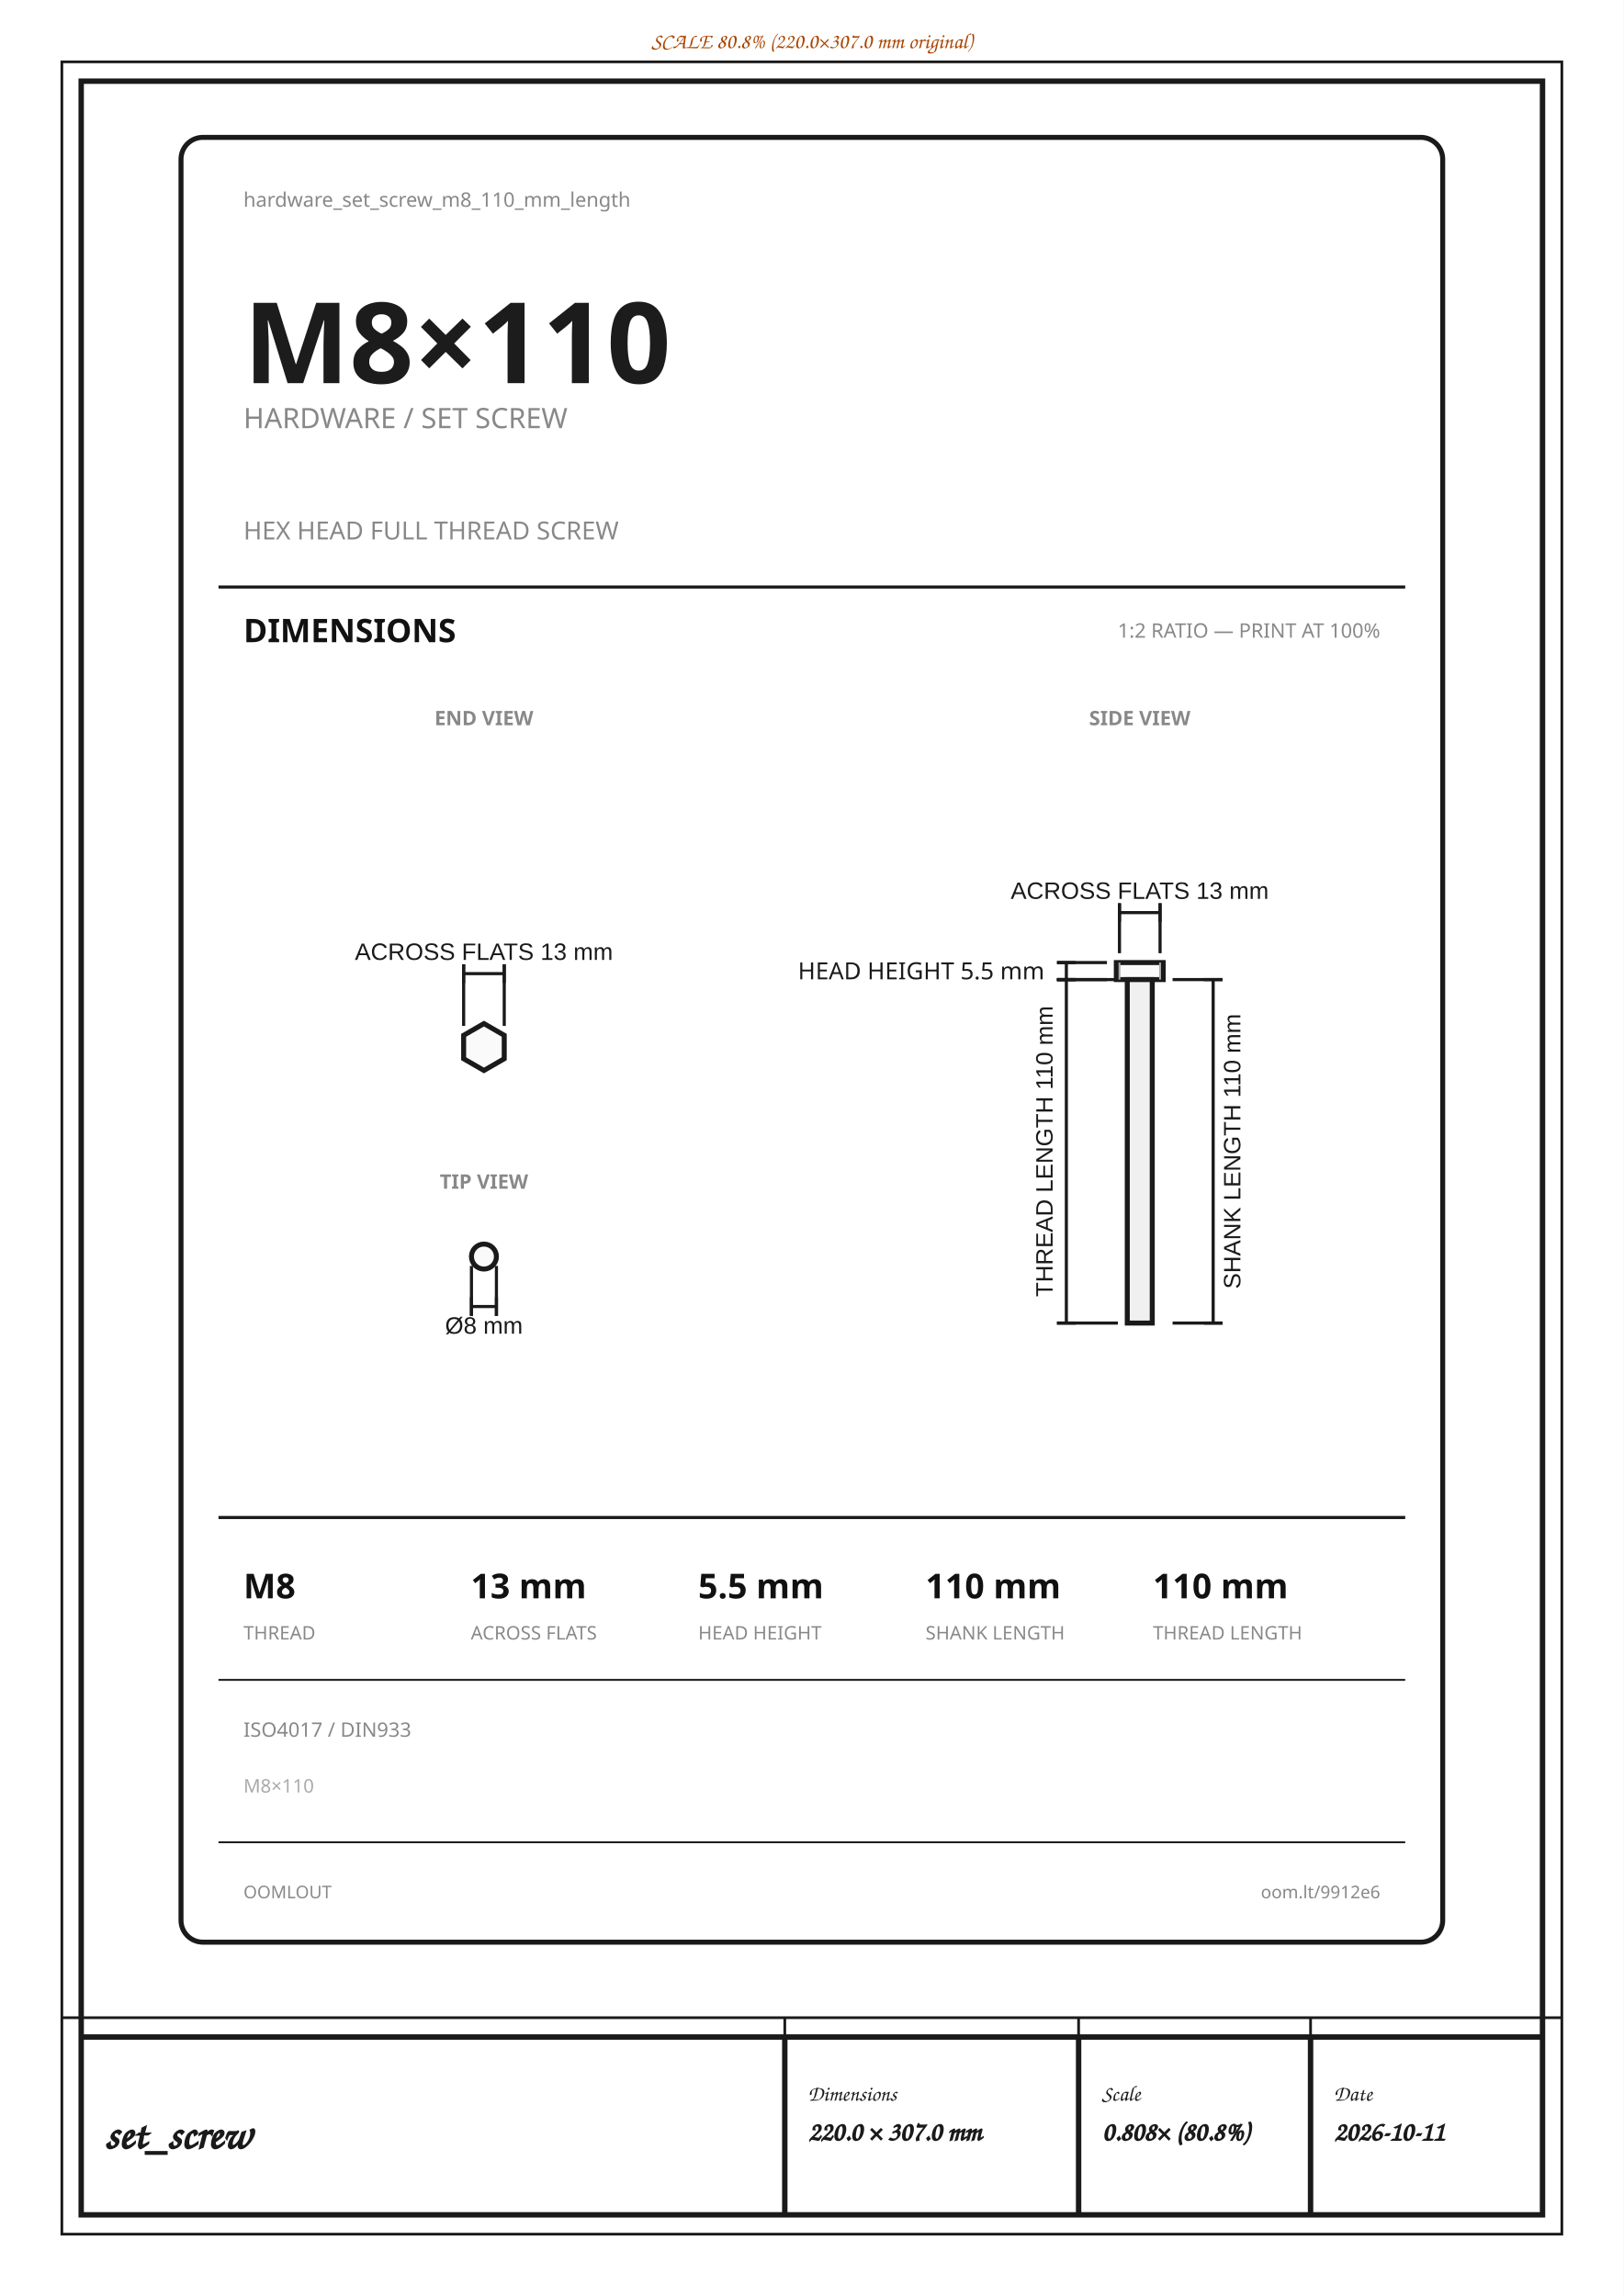
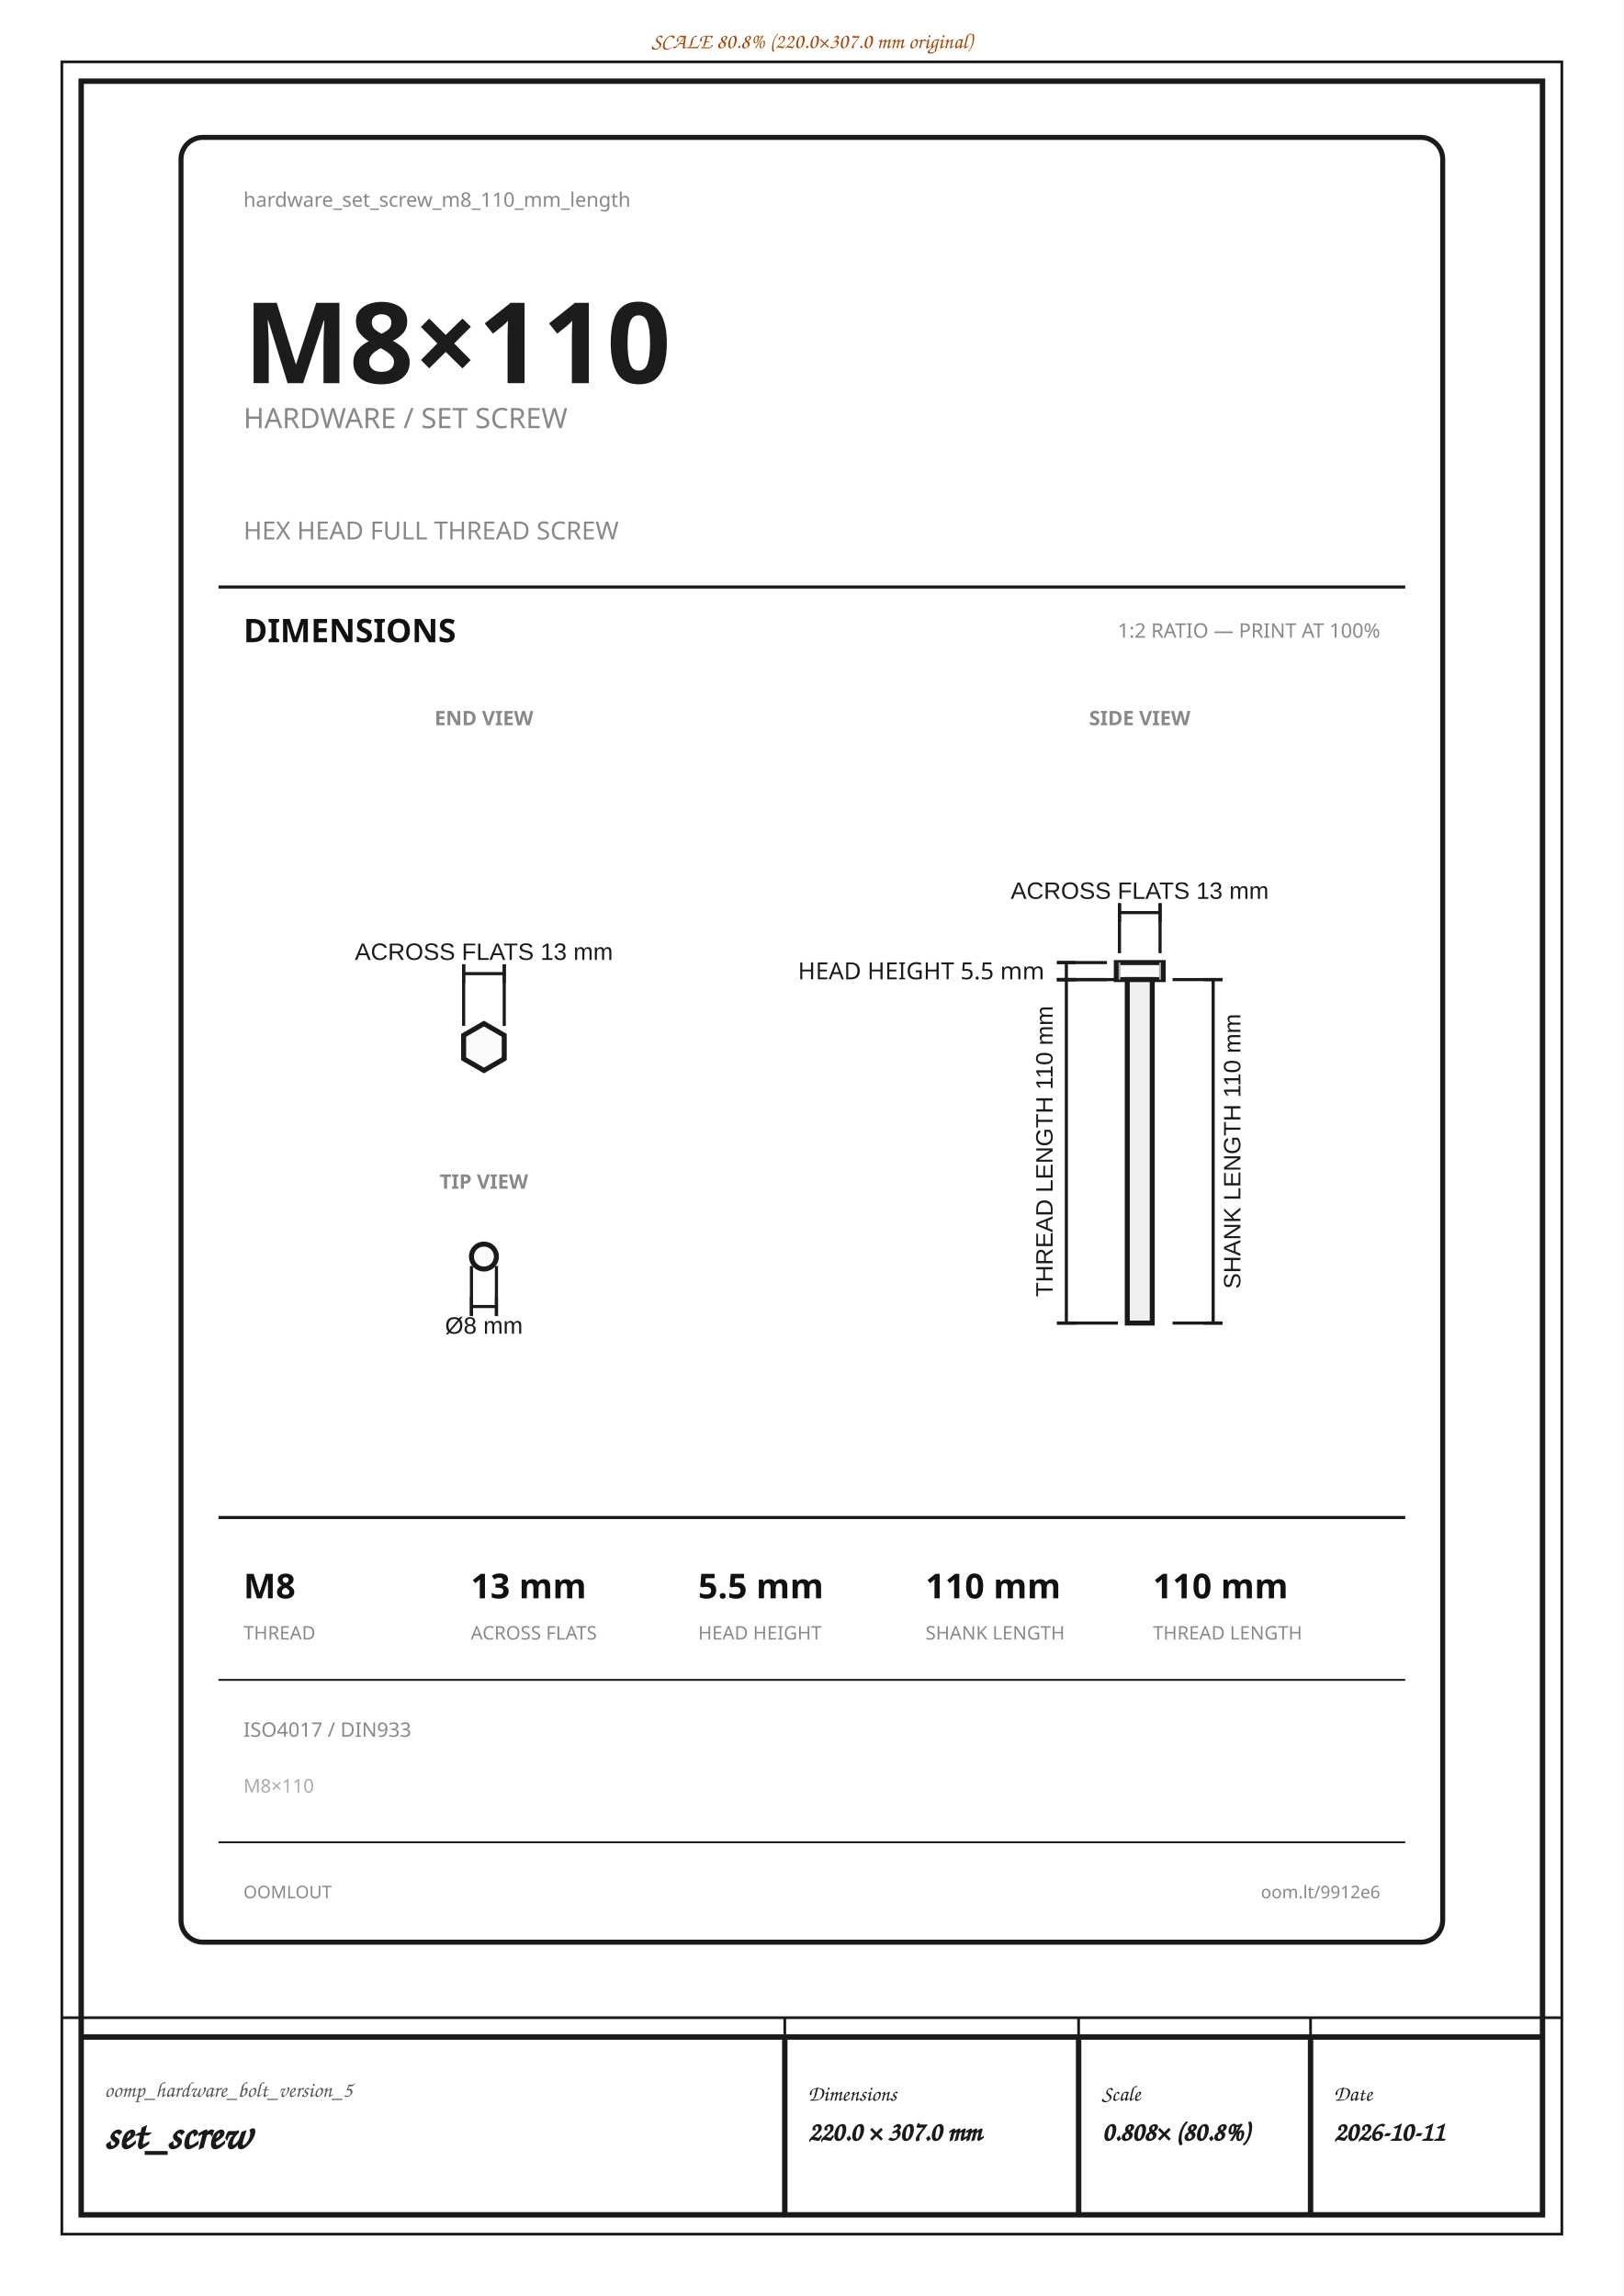
<svg xmlns="http://www.w3.org/2000/svg" width="210mm" height="297mm" viewBox="0 0 210 297">
  <rect x="0" y="0" width="210" height="297" fill="white" stroke="none" />
  <rect x="8" y="8" width="194" height="281" fill="none" stroke="#1A1A1A" stroke-width="0.35" />
  <rect x="10.5" y="10.5" width="189" height="276" fill="none" stroke="#1A1A1A" stroke-width="0.7" />
  <line x1="8" y1="261" x2="202" y2="261" stroke="#1A1A1A" stroke-width="0.35" />
  <line x1="10.5" y1="263.5" x2="199.5" y2="263.5" stroke="#1A1A1A" stroke-width="0.7" />
  <line x1="101.5" y1="261" x2="101.5" y2="286.5" stroke="#1A1A1A" stroke-width="0.35" />
  <line x1="101.5" y1="263.5" x2="101.5" y2="286.5" stroke="#1A1A1A" stroke-width="0.7" />
  <line x1="139.5" y1="261" x2="139.5" y2="286.5" stroke="#1A1A1A" stroke-width="0.35" />
  <line x1="139.5" y1="263.5" x2="139.5" y2="286.5" stroke="#1A1A1A" stroke-width="0.7" />
  <line x1="169.5" y1="261" x2="169.5" y2="286.5" stroke="#1A1A1A" stroke-width="0.35" />
  <line x1="169.5" y1="263.5" x2="169.5" y2="286.5" stroke="#1A1A1A" stroke-width="0.7" />
+   <text x="13.5" y="270.5" font-family="Swis721 Blk BT, comic sans ms" font-size="2.8" font-weight="normal" text-anchor="start" dominant-baseline="middle" fill="#555555" textLength="85" lengthAdjust="spacingAndGlyphs">oomp_hardware_bolt_version_5</text>
  <text x="13.5" y="276.5" font-family="Swis721 Blk BT, comic sans ms" font-size="5.5" font-weight="bold" text-anchor="start" dominant-baseline="middle" fill="#1A1A1A" textLength="85" lengthAdjust="spacingAndGlyphs">set_screw</text>
  <text x="104.5" y="271" font-family="Swis721 Blk BT, comic sans ms" font-size="2.8" font-weight="normal" text-anchor="start" dominant-baseline="middle" fill="#1A1A1A">Dimensions</text>
  <text x="104.5" y="276" font-family="Swis721 Blk BT, comic sans ms" font-size="3.5" font-weight="bold" text-anchor="start" dominant-baseline="middle" fill="#1A1A1A">220.0 × 307.0 mm</text>
  <text x="142.5" y="271" font-family="Swis721 Blk BT, comic sans ms" font-size="2.8" font-weight="normal" text-anchor="start" dominant-baseline="middle" fill="#1A1A1A">Scale</text>
  <text x="142.5" y="276" font-family="Swis721 Blk BT, comic sans ms" font-size="3.5" font-weight="bold" text-anchor="start" dominant-baseline="middle" fill="#1A1A1A">0.808× (80.8%)</text>
  <text x="172.5" y="271" font-family="Swis721 Blk BT, comic sans ms" font-size="2.8" font-weight="normal" text-anchor="start" dominant-baseline="middle" fill="#1A1A1A">Date</text>
  <text x="172.5" y="276" font-family="Swis721 Blk BT, comic sans ms" font-size="3.5" font-weight="bold" text-anchor="start" dominant-baseline="middle" fill="#1A1A1A">2026-10-11</text>
  <text x="105" y="5.5" font-family="Swis721 Blk BT, comic sans ms" font-size="2.8" font-weight="normal" text-anchor="middle" dominant-baseline="middle" fill="#AA4400">SCALE 80.8%  (220.0×307.0 mm original)</text>
  <g transform="translate(16.1401,10.5) scale(0.807818)">
    <rect x="5" y="5" width="210" height="297" fill="#ffffff" stroke="none" />
    <rect x="9" y="9" width="202" height="289" rx="3.5" ry="3.5" fill="none" stroke="#1A1A1A" stroke-width="0.8" />
    <text x="19" y="19" font-family="sans-serif" font-size="3.2" text-anchor="start" dominant-baseline="middle" fill="#888888">hardware_set_screw_m8_110_mm_length</text>
    <text x="19" y="42" font-family="sans-serif" font-size="18" font-weight="bold" text-anchor="start" dominant-baseline="middle" fill="#1C1C1C">M8×110</text>
    <text x="19" y="54" font-family="sans-serif" font-size="4.5" text-anchor="start" dominant-baseline="middle" fill="#888888">HARDWARE / SET SCREW</text>
    <text x="19" y="72" font-family="sans-serif" font-size="4" text-anchor="start" dominant-baseline="middle" fill="#888888">HEX HEAD FULL THREAD SCREW</text>
    <line x1="15" y1="81" x2="205" y2="81" fill="#333333" stroke="#1A1A1A" stroke-width="0.5" />
    <text x="19" y="88" font-family="sans-serif" font-size="5.2" font-weight="bold" text-anchor="start" dominant-baseline="middle" fill="#111111">DIMENSIONS</text>
    <text x="201" y="88" font-family="sans-serif" font-size="3.2" text-anchor="end" dominant-baseline="middle" fill="#888888">1:2 RATIO  —  PRINT AT 100%</text>
    <text x="57.5" y="102" font-family="sans-serif" font-size="3.2" font-weight="bold" text-anchor="middle" dominant-baseline="middle" fill="#888888">END VIEW</text>
    <text x="162.5" y="102" font-family="sans-serif" font-size="3.2" font-weight="bold" text-anchor="middle" dominant-baseline="middle" fill="#888888">SIDE VIEW</text>
    <polygon points="57.5,150.909 54.25,152.785 54.25,156.538 57.5,158.415 60.75,156.538 60.75,152.785" fill="#FAFAFA" stroke="#1A1A1A" stroke-width="0.8" />
    <line x1="54.25" y1="151.285" x2="54.25" y2="141.409" fill="#1A1A1A" stroke="#1A1A1A" stroke-width="0.5" />
    <line x1="60.75" y1="151.285" x2="60.75" y2="141.409" fill="#1A1A1A" stroke="#1A1A1A" stroke-width="0.5" />
    <line x1="54.25" y1="142.909" x2="60.75" y2="142.909" fill="#1A1A1A" stroke="#1A1A1A" stroke-width="0.5" />
    <line x1="54.25" y1="144.409" x2="54.25" y2="141.409" fill="#1A1A1A" stroke="#1A1A1A" stroke-width="0.5" />
    <line x1="60.75" y1="144.409" x2="60.75" y2="141.409" fill="#1A1A1A" stroke="#1A1A1A" stroke-width="0.5" />
    <text x="57.5" y="139.629" font-family="Arial, Helvetica, sans-serif" font-size="3.8" text-anchor="middle" dominant-baseline="middle" fill="#1A1A1A">ACROSS FLATS  13 mm</text>
    <text x="57.5" y="176.215" font-family="sans-serif" font-size="3.2" font-weight="bold" text-anchor="middle" dominant-baseline="middle" fill="#888888">TIP VIEW</text>
    <circle cx="57.5" cy="188.215" r="2" fill="#FAFAFA" stroke="#1A1A1A" stroke-width="0.8" />
    <line x1="55.5" y1="189.715" x2="55.5" y2="197.715" fill="#1A1A1A" stroke="#1A1A1A" stroke-width="0.5" />
    <line x1="59.5" y1="189.715" x2="59.5" y2="197.715" fill="#1A1A1A" stroke="#1A1A1A" stroke-width="0.5" />
    <line x1="55.5" y1="196.215" x2="59.5" y2="196.215" fill="#1A1A1A" stroke="#1A1A1A" stroke-width="0.5" />
    <line x1="55.5" y1="197.715" x2="55.5" y2="194.715" fill="#1A1A1A" stroke="#1A1A1A" stroke-width="0.5" />
    <line x1="59.5" y1="197.715" x2="59.5" y2="194.715" fill="#1A1A1A" stroke="#1A1A1A" stroke-width="0.5" />
    <text x="57.5" y="199.495" font-family="Arial, Helvetica, sans-serif" font-size="3.8" text-anchor="middle" dominant-baseline="middle" fill="#1A1A1A">Ø8 mm</text>
    <rect x="158.747" y="141.137" width="7.506" height="2.725" fill="#FAFAFA" stroke="#1A1A1A" stroke-width="0.8" />
    <line x1="159.25" y1="143.863" x2="159.25" y2="141.137" fill="#333333" stroke="#AAAAAA" stroke-width="0.3" />
    <line x1="165.75" y1="143.863" x2="165.75" y2="141.137" fill="#333333" stroke="#AAAAAA" stroke-width="0.3" />
    <rect x="160.5" y="143.863" width="4" height="55" fill="#F0F0F0" stroke="#1A1A1A" stroke-width="0.8" />
    <line x1="159.25" y1="139.637" x2="159.25" y2="131.637" fill="#1A1A1A" stroke="#1A1A1A" stroke-width="0.5" />
    <line x1="165.75" y1="139.637" x2="165.75" y2="131.637" fill="#1A1A1A" stroke="#1A1A1A" stroke-width="0.5" />
    <line x1="159.25" y1="133.137" x2="165.75" y2="133.137" fill="#1A1A1A" stroke="#1A1A1A" stroke-width="0.5" />
    <line x1="159.25" y1="134.637" x2="159.25" y2="131.637" fill="#1A1A1A" stroke="#1A1A1A" stroke-width="0.5" />
    <line x1="165.75" y1="134.637" x2="165.75" y2="131.637" fill="#1A1A1A" stroke="#1A1A1A" stroke-width="0.5" />
    <text x="162.5" y="129.857" font-family="Arial, Helvetica, sans-serif" font-size="3.8" text-anchor="middle" dominant-baseline="middle" fill="#1A1A1A">ACROSS FLATS  13 mm</text>
    <line x1="157.247" y1="143.863" x2="149.247" y2="143.863" fill="#333333" stroke="#1A1A1A" stroke-width="0.5" />
    <line x1="149.247" y1="143.863" x2="152.247" y2="143.863" fill="#333333" stroke="#1A1A1A" stroke-width="0.5" />
    <line x1="157.247" y1="141.137" x2="149.247" y2="141.137" fill="#333333" stroke="#1A1A1A" stroke-width="0.5" />
    <line x1="149.247" y1="141.137" x2="152.247" y2="141.137" fill="#333333" stroke="#1A1A1A" stroke-width="0.5" />
    <line x1="150.747" y1="143.863" x2="150.747" y2="141.137" fill="#333333" stroke="#1A1A1A" stroke-width="0.5" />
    <text x="147.247" y="142.5" font-family="sans-serif" font-size="3.8" text-anchor="end" dominant-baseline="middle" fill="#1A1A1A">HEAD HEIGHT  5.5 mm</text>
    <line x1="167.753" y1="198.863" x2="175.753" y2="198.863" fill="#1A1A1A" stroke="#1A1A1A" stroke-width="0.5" />
    <line x1="167.753" y1="143.863" x2="175.753" y2="143.863" fill="#1A1A1A" stroke="#1A1A1A" stroke-width="0.5" />
    <line x1="174.253" y1="198.863" x2="174.253" y2="143.863" fill="#1A1A1A" stroke="#1A1A1A" stroke-width="0.5" />
    <line x1="172.753" y1="198.863" x2="175.753" y2="198.863" fill="#1A1A1A" stroke="#1A1A1A" stroke-width="0.5" />
    <line x1="172.753" y1="143.863" x2="175.753" y2="143.863" fill="#1A1A1A" stroke="#1A1A1A" stroke-width="0.5" />
    <text x="177.533" y="171.363" font-family="Arial, Helvetica, sans-serif" font-size="3.8" text-anchor="middle" dominant-baseline="middle" fill="#1A1A1A" transform="rotate(-90.000,177.5328,171.3625)">SHANK LENGTH  110 mm</text>
    <line x1="159" y1="198.863" x2="149.247" y2="198.863" fill="#1A1A1A" stroke="#1A1A1A" stroke-width="0.5" />
    <line x1="159" y1="143.863" x2="149.247" y2="143.863" fill="#1A1A1A" stroke="#1A1A1A" stroke-width="0.5" />
    <line x1="150.747" y1="198.863" x2="150.747" y2="143.863" fill="#1A1A1A" stroke="#1A1A1A" stroke-width="0.5" />
    <line x1="149.247" y1="198.863" x2="152.247" y2="198.863" fill="#1A1A1A" stroke="#1A1A1A" stroke-width="0.5" />
    <line x1="149.247" y1="143.863" x2="152.247" y2="143.863" fill="#1A1A1A" stroke="#1A1A1A" stroke-width="0.5" />
    <text x="147.467" y="171.363" font-family="Arial, Helvetica, sans-serif" font-size="3.8" text-anchor="middle" dominant-baseline="middle" fill="#1A1A1A" transform="rotate(-90.000,147.4672,171.3625)">THREAD LENGTH  110 mm</text>
    <line x1="15" y1="230" x2="205" y2="230" fill="#333333" stroke="#1A1A1A" stroke-width="0.5" />
    <text x="19" y="241" font-family="sans-serif" font-size="5.5" font-weight="bold" text-anchor="start" dominant-baseline="middle" fill="#111111">M8</text>
    <text x="19" y="248.5" font-family="sans-serif" font-size="3" text-anchor="start" dominant-baseline="middle" fill="#888888">THREAD</text>
    <text x="55.4" y="241" font-family="sans-serif" font-size="5.5" font-weight="bold" text-anchor="start" dominant-baseline="middle" fill="#111111">13 mm</text>
    <text x="55.4" y="248.5" font-family="sans-serif" font-size="3" text-anchor="start" dominant-baseline="middle" fill="#888888">ACROSS FLATS</text>
    <text x="91.8" y="241" font-family="sans-serif" font-size="5.5" font-weight="bold" text-anchor="start" dominant-baseline="middle" fill="#111111">5.5 mm</text>
    <text x="91.8" y="248.5" font-family="sans-serif" font-size="3" text-anchor="start" dominant-baseline="middle" fill="#888888">HEAD HEIGHT</text>
    <text x="128.2" y="241" font-family="sans-serif" font-size="5.5" font-weight="bold" text-anchor="start" dominant-baseline="middle" fill="#111111">110 mm</text>
    <text x="128.2" y="248.5" font-family="sans-serif" font-size="3" text-anchor="start" dominant-baseline="middle" fill="#888888">SHANK LENGTH</text>
    <text x="164.6" y="241" font-family="sans-serif" font-size="5.5" font-weight="bold" text-anchor="start" dominant-baseline="middle" fill="#111111">110 mm</text>
    <text x="164.6" y="248.5" font-family="sans-serif" font-size="3" text-anchor="start" dominant-baseline="middle" fill="#888888">THREAD LENGTH</text>
    <line x1="15" y1="256" x2="205" y2="256" fill="#333333" stroke="#1A1A1A" stroke-width="0.3" />
    <text x="19" y="264" font-family="sans-serif" font-size="3.2" text-anchor="start" dominant-baseline="middle" fill="#888888">ISO4017 / DIN933</text>
    <text x="19" y="273" font-family="sans-serif" font-size="3" text-anchor="start" dominant-baseline="middle" fill="#aaaaaa">M8×110</text>
    <line x1="15" y1="282" x2="205" y2="282" fill="#333333" stroke="#1A1A1A" stroke-width="0.3" />
    <text x="19" y="290" font-family="sans-serif" font-size="2.8" text-anchor="start" dominant-baseline="middle" fill="#888888">OOMLOUT</text>
    <text x="201" y="290" font-family="sans-serif" font-size="2.8" text-anchor="end" dominant-baseline="middle" fill="#888888">oom.lt/9912e6</text>
  </g>
</svg>
